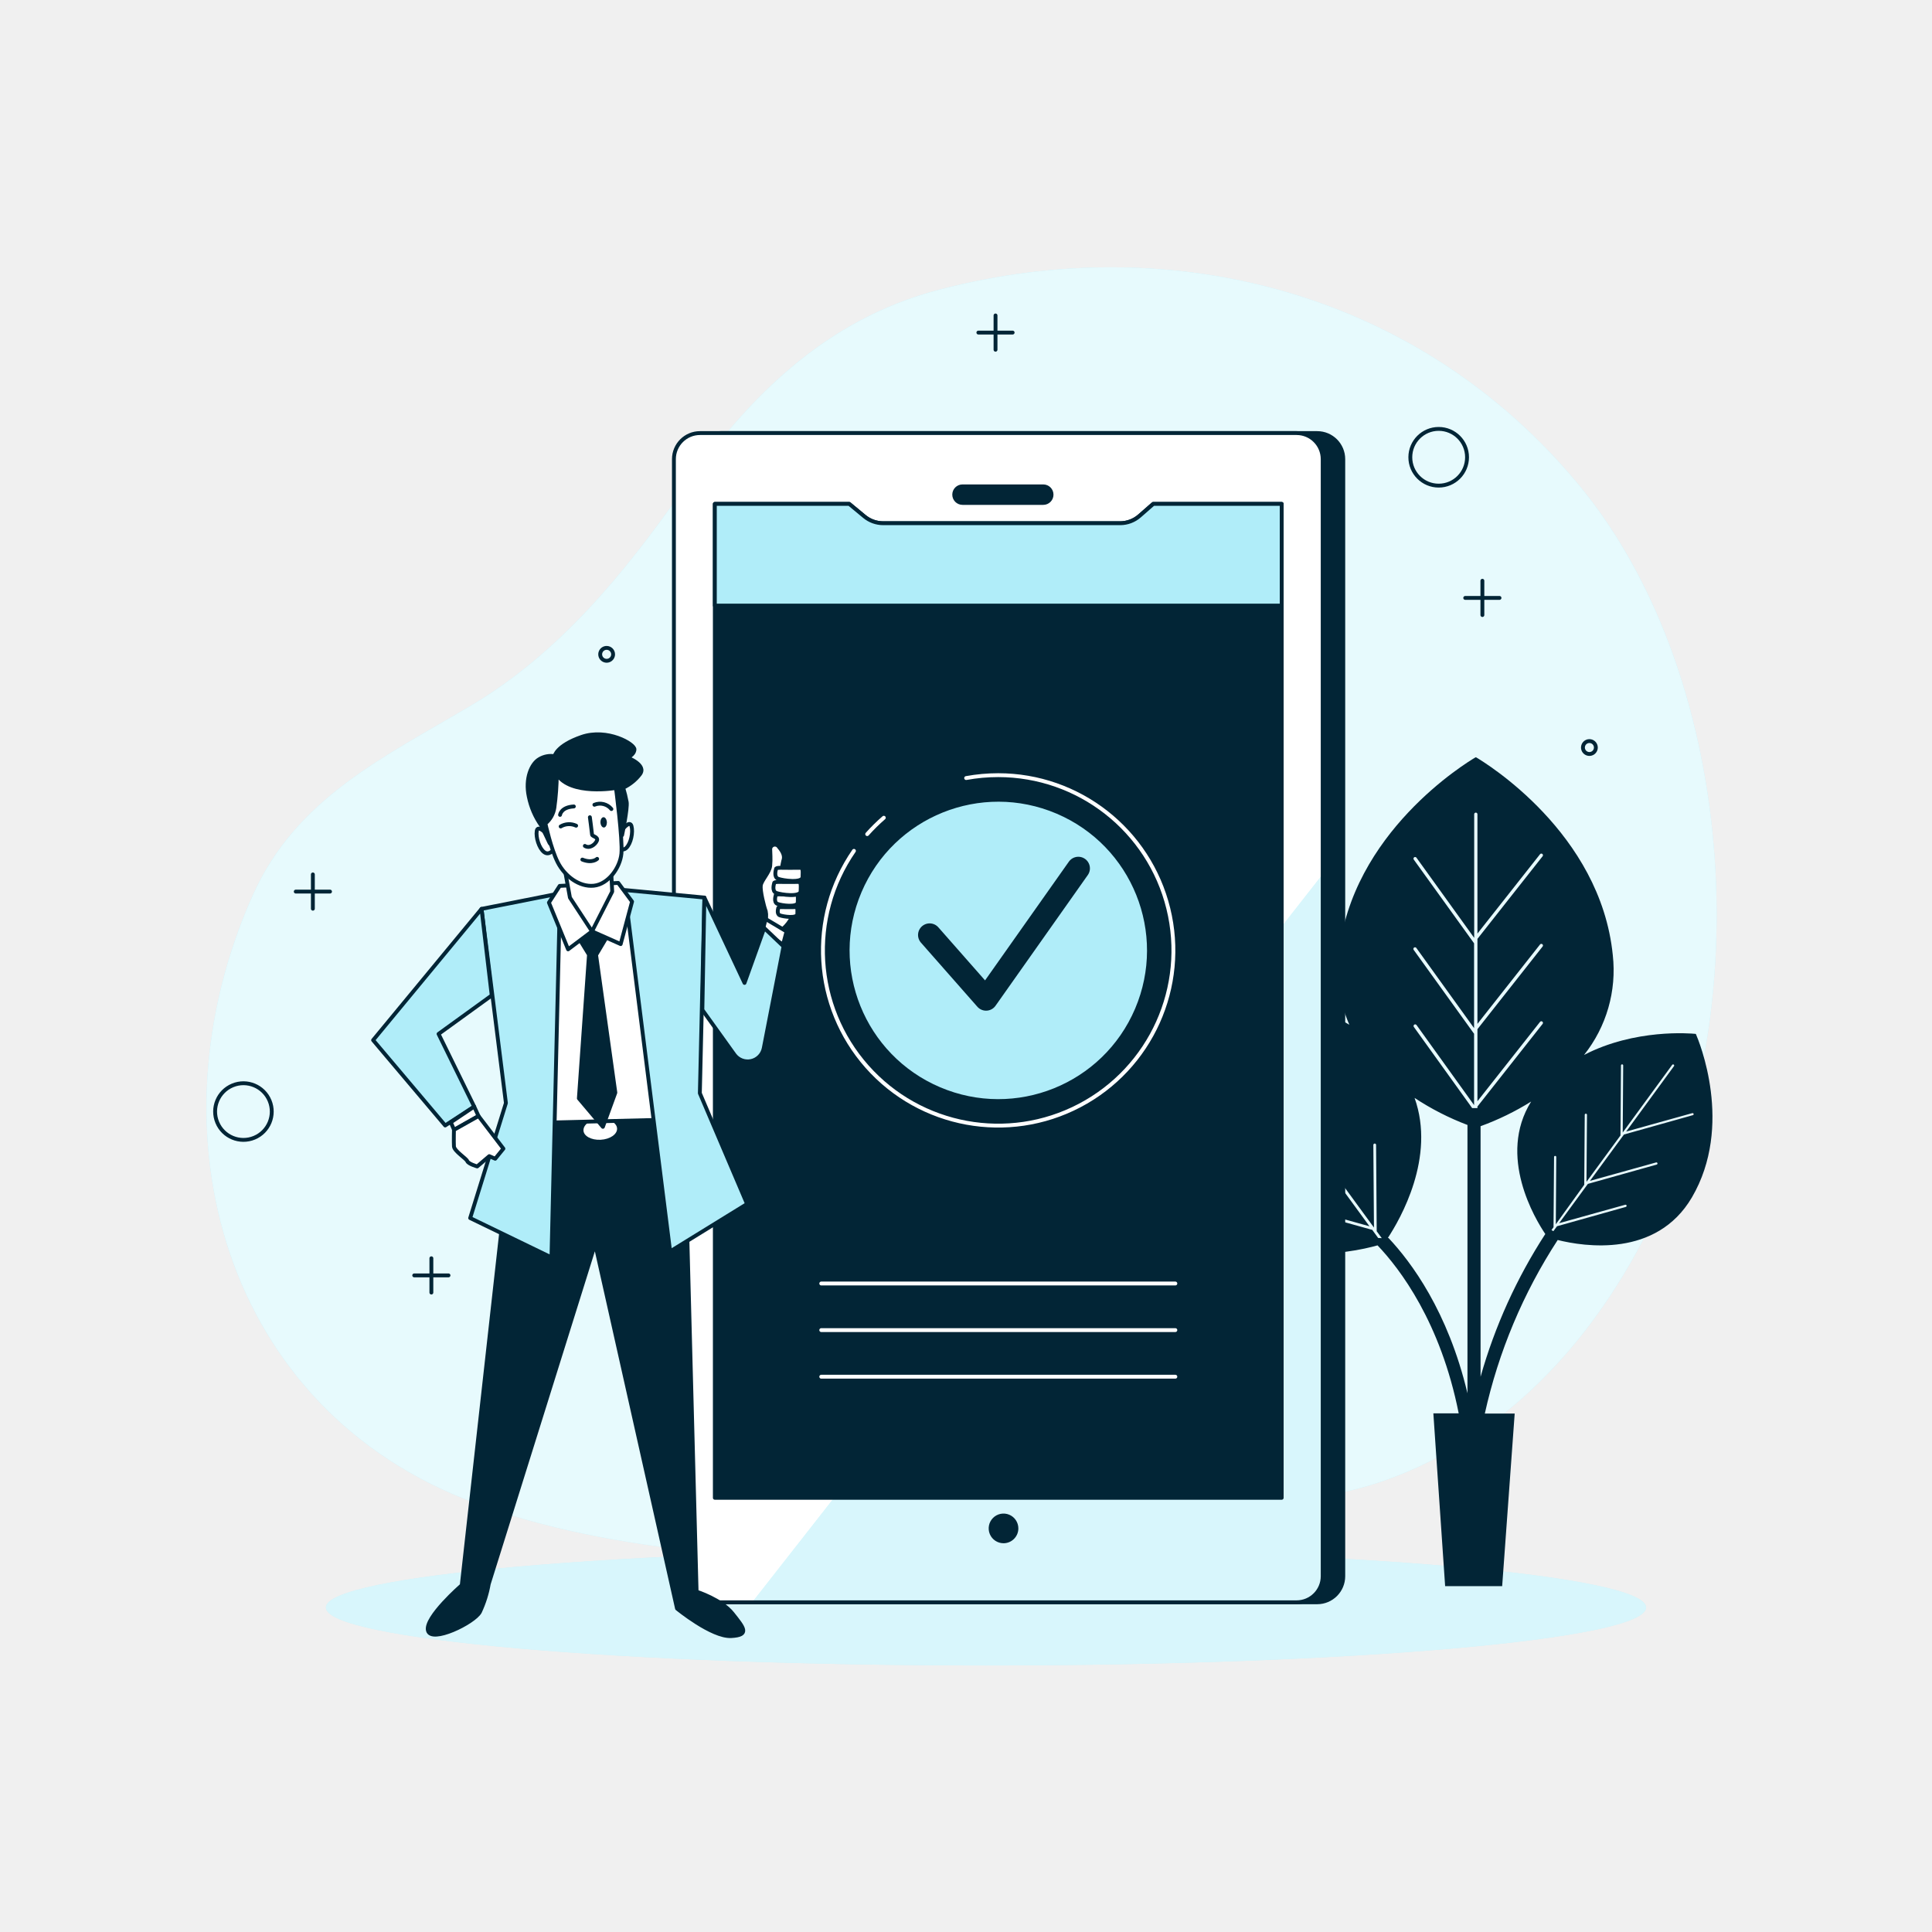
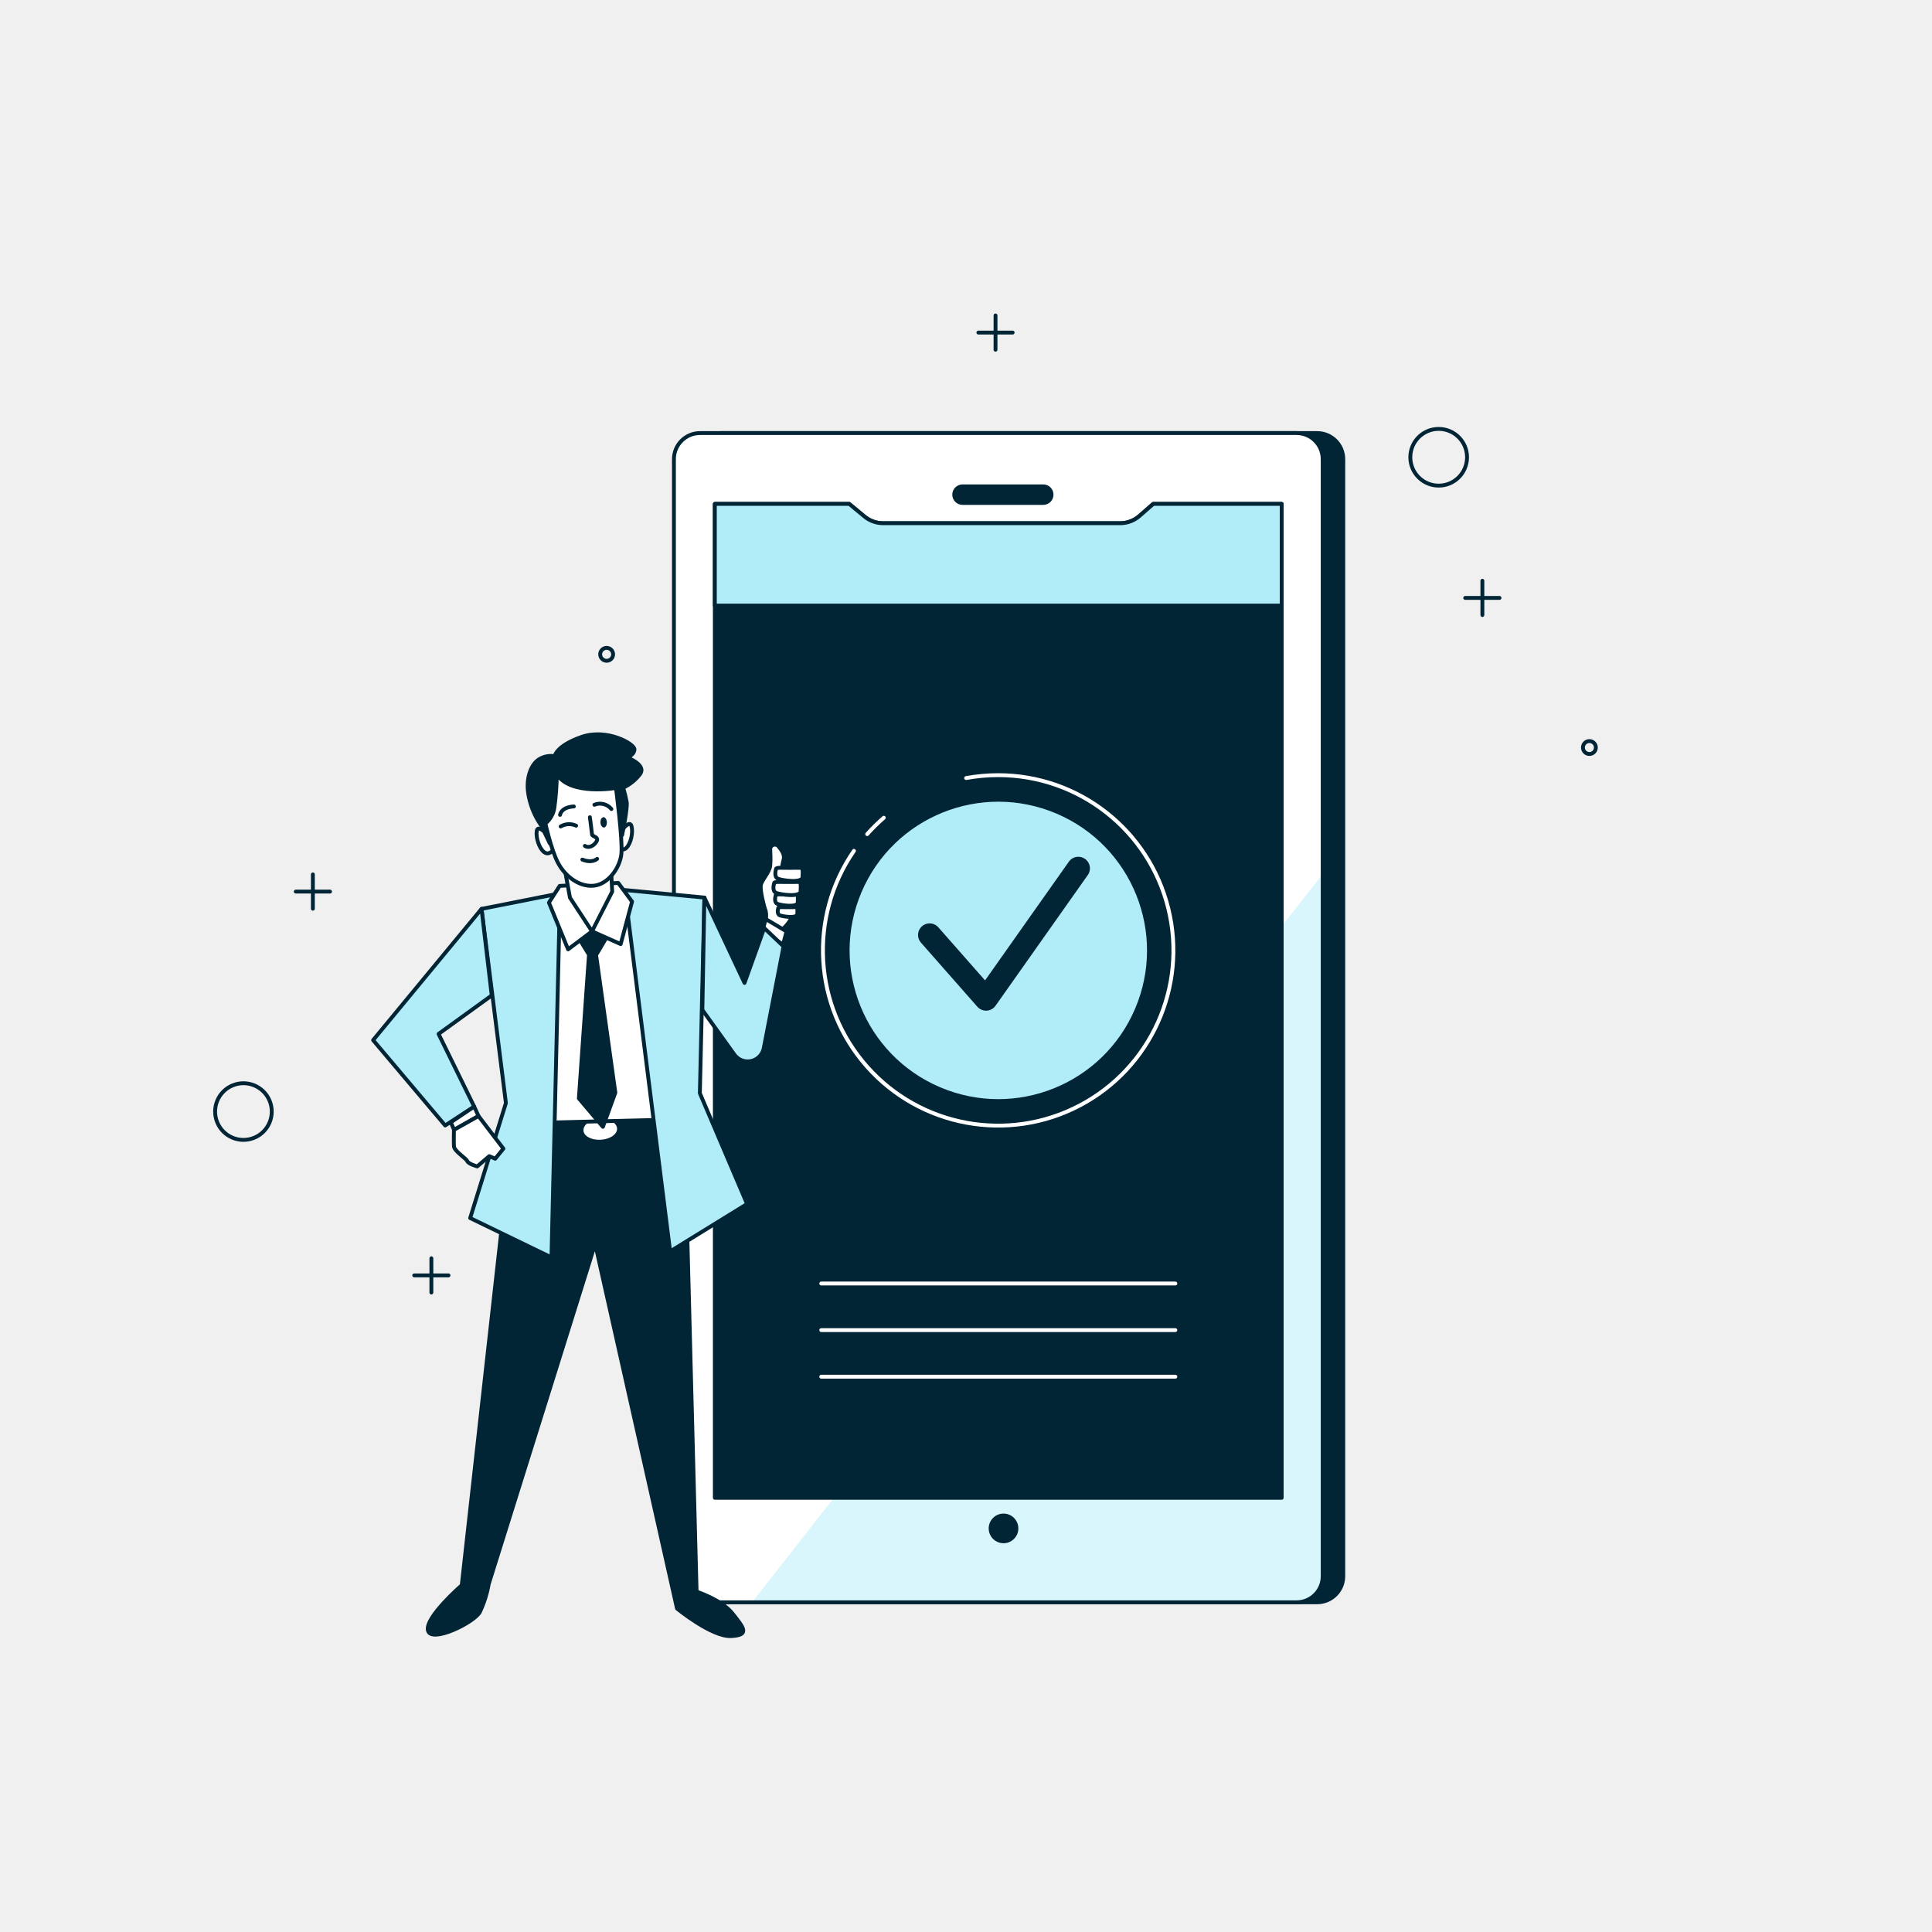
<svg xmlns="http://www.w3.org/2000/svg" viewBox="0 0 500 500">
  <defs>
    <clippath id="clip-path">
      <rect x="174.41" y="112.08" width="167.9" height="302.59" rx="6.75" style="fill:#fff;stroke:#022536;stroke-linecap:round;stroke-linejoin:round" />
    </clippath>
  </defs>
-   <g id="background-simple">
-     <path d="M342,387s48-3,81-62,27-149-14-199S304,59,243,75c-29.72,7.79-49.54,28-66.67,52.38-14.92,21.24-31.7,41.7-54.28,55.14-22.36,13.3-45.35,23.92-56.64,49.2C37.93,293.28,58,364.88,123,389,193,415,310,401,342,387Z" style="fill:#B0EDF9" />
-     <path d="M342,387s48-3,81-62,27-149-14-199S304,59,243,75c-29.72,7.79-49.54,28-66.67,52.38-14.92,21.24-31.7,41.7-54.28,55.14-22.36,13.3-45.35,23.92-56.64,49.2C37.93,293.28,58,364.88,123,389,193,415,310,401,342,387Z" style="fill:#fff;opacity:0.7" />
-   </g>
-   <g id="Ground">
-     <ellipse cx="255.17" cy="416.02" rx="170.83" ry="15" style="fill:#B0EDF9" />
-     <ellipse cx="255.17" cy="416.02" rx="170.83" ry="15" style="fill:#fff;opacity:0.5" />
-   </g>
  <g id="Graphics">
    <line x1="80.97" y1="226.3" x2="80.97" y2="235.17" style="fill:none;stroke:#022536;stroke-linecap:round;stroke-linejoin:round" />
    <line x1="85.41" y1="230.74" x2="76.54" y2="230.74" style="fill:none;stroke:#022536;stroke-linecap:round;stroke-linejoin:round" />
    <line x1="383.64" y1="150.3" x2="383.64" y2="159.17" style="fill:none;stroke:#022536;stroke-linecap:round;stroke-linejoin:round" />
    <line x1="388.07" y1="154.74" x2="379.2" y2="154.74" style="fill:none;stroke:#022536;stroke-linecap:round;stroke-linejoin:round" />
    <line x1="257.64" y1="81.64" x2="257.64" y2="90.51" style="fill:none;stroke:#022536;stroke-linecap:round;stroke-linejoin:round" />
    <line x1="262.07" y1="86.07" x2="253.2" y2="86.07" style="fill:none;stroke:#022536;stroke-linecap:round;stroke-linejoin:round" />
    <line x1="111.64" y1="325.64" x2="111.64" y2="334.51" style="fill:none;stroke:#022536;stroke-linecap:round;stroke-linejoin:round" />
    <line x1="116.07" y1="330.07" x2="107.2" y2="330.07" style="fill:none;stroke:#022536;stroke-linecap:round;stroke-linejoin:round" />
    <path d="M379.67,118.33a7.34,7.34,0,1,1-7.34-7.33A7.34,7.34,0,0,1,379.67,118.33Z" style="fill:none;stroke:#022536;stroke-linecap:round;stroke-linejoin:round" />
    <circle cx="63" cy="287.67" r="7.33" transform="translate(-105.29 46.01) rotate(-22.5)" style="fill:none;stroke:#022536;stroke-linecap:round;stroke-linejoin:round" />
    <path d="M413,193.33a1.67,1.67,0,1,1-3.33,0,1.67,1.67,0,0,1,3.33,0Z" style="fill:none;stroke:#022536;stroke-linecap:round;stroke-linejoin:round" />
    <path d="M158.67,169.33a1.67,1.67,0,1,1-1.67-1.66A1.67,1.67,0,0,1,158.67,169.33Z" style="fill:none;stroke:#022536;stroke-linecap:round;stroke-linejoin:round" />
-   </g>
-   <g id="Plants">
-     <path d="M438.92,267.67l0-.05h-.06l0-.05,0,0c-1.39-.14-15.78-1.37-28.91,5.45a35.19,35.19,0,0,0,7.44-25.83c-3.17-31.7-33.08-49.84-35.39-51.2V196l-.07,0-.07,0V196c-2.31,1.36-32.22,19.5-35.39,51.2a35.28,35.28,0,0,0,2.74,18c-16.84-10.07-36.48-8.37-38.29-8.19l0-.06,0,.07h-.07l0,.05c-.89,2.05-12.13,29.08,1.37,52.05,12.08,20.54,37.41,15.11,44.29,13.18,5.78,6.07,16.32,19.89,21,43.47h-6.56L374,410.49h14.76L392,365.83h-7.73a136.5,136.5,0,0,1,18.86-44.92c6.89,1.72,25.53,4.62,34.72-11C448.77,291.26,439.65,269.34,438.92,267.67Zm-57.46-.17-15.6-21.67a.42.42,0,0,1,.09-.59.43.43,0,0,1,.6.09l14.94,20.75V244.13l0,0-15.6-21.66a.43.43,0,0,1,.09-.6.44.44,0,0,1,.6.1l14.94,20.75v-32a.42.42,0,0,1,.42-.42.42.42,0,0,1,.42.42v30.89l16.2-20.54a.42.42,0,0,1,.67.52l-16.87,21.39v22l16.2-20.55a.43.43,0,0,1,.6-.07.42.42,0,0,1,.07.59l-16.87,21.4V285l16.2-20.54a.42.42,0,0,1,.67.52l-16.87,21.39v.41H381l-15.09-21a.43.43,0,0,1,.09-.6.44.44,0,0,1,.6.1L381.49,286V267.46Zm-24.79,52.89-1.53-2.1-22-6.12a.37.37,0,0,1-.24-.44.36.36,0,0,1,.44-.25l21.08,5.88-9.17-12.54-22-6.12a.36.36,0,0,1-.25-.44.37.37,0,0,1,.44-.24l21.09,5.88-10.84-14.84-22-6.12a.34.34,0,0,1-.24-.43.35.35,0,0,1,.43-.25l21.09,5.88-15.25-20.86a.36.36,0,0,1,.08-.5.34.34,0,0,1,.49.08l15.78,21.58L334,267.05a.37.37,0,0,1,.36-.36.36.36,0,0,1,.35.36l.16,22.33h0l10.84,14.83-.16-21.39a.36.36,0,1,1,.71,0l.16,22.34h0l9.16,12.53-.16-21.39a.36.36,0,0,1,.36-.35.35.35,0,0,1,.35.35l.16,22.34h0l1.31,1.79Zm2.5,0c3.2-4.87,12.44-20.86,6.92-36.25a69.72,69.72,0,0,0,13.69,7v69.44c-5.07-21.28-14.61-34-20.43-40.19Zm24,35.91V291.46a69.34,69.34,0,0,0,13.09-6.38c-8.81,14.12,1.06,30.43,3.66,34.28A135.77,135.77,0,0,0,383.17,356.3Zm54.92-67.69-17.81,5-8.8,12,17.11-4.77a.28.28,0,0,1,.36.2.29.29,0,0,1-.2.35l-17.81,5-7.44,10.17,17.11-4.77a.29.29,0,0,1,.35.2.3.3,0,0,1-.2.36l-17.81,5-.94,1.28c-.17-.1-.33-.19-.49-.3l.53-.73h0l.14-18.12a.29.29,0,1,1,.57,0l-.12,17.36L410,306.62h0l.13-18.12a.28.28,0,0,1,.29-.28.29.29,0,0,1,.29.29l-.13,17.35,8.8-12h0l.13-18.12a.29.29,0,0,1,.29-.29.28.28,0,0,1,.28.29l-.12,17.35,12.8-17.51a.29.29,0,0,1,.4-.06.28.28,0,0,1,.06.4l-12.37,16.93,17.11-4.77a.29.29,0,0,1,.35.2A.27.27,0,0,1,438.09,288.61Z" style="fill:#022536" />
  </g>
  <g id="Device">
    <rect x="179.74" y="112.08" width="167.9" height="302.59" rx="6.75" style="fill:#022536;stroke:#022536;stroke-linecap:round;stroke-linejoin:round" />
    <rect x="174.41" y="112.08" width="167.9" height="302.59" rx="6.75" style="fill:#fff" />
    <g style="clip-path:url(#clip-path)">
      <path d="M342.31,226.26,194.67,414.68h140.9a6.75,6.75,0,0,0,6.74-6.75Z" style="fill:#B0EDF9" />
      <path d="M342.31,226.26,194.67,414.68h140.9a6.75,6.75,0,0,0,6.74-6.75Z" style="fill:#fff;opacity:0.5" />
    </g>
    <rect x="174.41" y="112.08" width="167.9" height="302.59" rx="6.75" style="fill:none;stroke:#022536;stroke-linecap:round;stroke-linejoin:round" />
    <path d="M270,130.16h-20.9a2.15,2.15,0,0,1-2.15-2.15h0a2.14,2.14,0,0,1,2.15-2.14H270a2.14,2.14,0,0,1,2.14,2.14h0A2.14,2.14,0,0,1,270,130.16Z" style="fill:#022536;stroke:#022536;stroke-linecap:round;stroke-linejoin:round" />
    <path d="M331.7,387.63H185V130.41h34.77l3.91,3.24a7.6,7.6,0,0,0,4.86,1.76h61.35a7.61,7.61,0,0,0,5-1.9l3.54-3.1H331.7Z" style="fill:#022536;stroke:#022536;stroke-linecap:round;stroke-linejoin:round" />
    <line x1="212.54" y1="332.17" x2="304.18" y2="332.17" style="fill:none;stroke:#fff;stroke-linecap:round;stroke-linejoin:round" />
    <line x1="212.54" y1="344.23" x2="304.18" y2="344.23" style="fill:none;stroke:#fff;stroke-linecap:round;stroke-linejoin:round" />
    <line x1="212.54" y1="356.29" x2="304.18" y2="356.29" style="fill:none;stroke:#fff;stroke-linecap:round;stroke-linejoin:round" />
    <path d="M221,220.2a45.35,45.35,0,1,0,37.33-19.59,46.22,46.22,0,0,0-8.29.75" style="fill:none;stroke:#fff;stroke-linecap:round;stroke-linejoin:round" />
    <path d="M228.73,211.63a46.5,46.5,0,0,0-4.3,4.24" style="fill:none;stroke:#fff;stroke-linecap:round;stroke-linejoin:round" />
    <circle cx="258.36" cy="245.95" r="38.48" transform="translate(-69.16 387.29) rotate(-66.93)" style="fill:#B0EDF9" />
    <polyline points="240.59 241.97 255.19 258.56 279.07 224.73" style="fill:none;stroke:#022536;stroke-linecap:round;stroke-linejoin:round;stroke-width:6px" />
    <path d="M294.93,133.51a7.61,7.61,0,0,1-5,1.9H228.56a7.6,7.6,0,0,1-4.86-1.76l-3.91-3.24H185v26.31H331.7V130.41H298.47Z" style="fill:#B0EDF9;stroke:#022536;stroke-linecap:round;stroke-linejoin:round" />
    <path d="M263.05,395.56a3.34,3.34,0,1,0-3.33,3.33A3.34,3.34,0,0,0,263.05,395.56Z" style="fill:#022536;stroke:#022536;stroke-linecap:round;stroke-linejoin:round" />
  </g>
  <g id="character-1">
    <path d="M132.58,293.26l-13.08,117s-9.59,8.34-8.75,11.71,11.91-2,13.44-4.78a28.85,28.85,0,0,0,2.3-7.28l27.54-88,21.18,94.37s9,7.39,14,7.14,3.22-2.22.37-5.83-9.3-5.67-9.3-5.67l-3.18-121.63Z" style="fill:#022536;stroke:#022536;stroke-linecap:round;stroke-linejoin:round" />
    <rect x="132.56" y="289.36" width="44" height="6" transform="translate(-14.64 8.22) rotate(-2.91)" style="fill:#022536;stroke:#022536;stroke-linecap:round;stroke-linejoin:round" />
    <path d="M159.7,292.05c.07,1.49-1.82,2.79-4.24,2.92S151,294,151,292.5s1.83-2.79,4.24-2.91S159.62,290.57,159.7,292.05Z" style="fill:#fff" />
    <polygon points="152.17 230.57 135.65 235.41 137.7 290.63 176.45 289.67 171.55 232.59 152.17 230.57" style="fill:#fff;stroke:#022536;stroke-linecap:round;stroke-linejoin:round" />
    <polygon points="144.94 231.19 142.72 325.42 121.68 315.23 130.93 285.47 124.62 235.22 144.94 231.19" style="fill:#B0EDF9;stroke:#022536;stroke-linecap:round;stroke-linejoin:round" />
    <polygon points="161.67 230.34 173.43 323.86 193.34 311.59 181.12 282.92 182.3 232.29 161.67 230.34" style="fill:#B0EDF9;stroke:#022536;stroke-linecap:round;stroke-linejoin:round" />
    <polygon points="149.15 241.74 152.43 247.08 149.81 284.26 156.03 291.62 159.25 282.78 154.27 247.15 157.34 241.99 152.88 236.21 149.15 241.74" style="fill:#022536;stroke:#022536;stroke-linecap:round;stroke-linejoin:round" />
    <polygon points="153.21 241.03 147.02 245.69 142.06 233.59 144.85 229.27 160 228.5 163.58 233.33 160.63 244.33 153.21 241.03" style="fill:#fff;stroke:#022536;stroke-linecap:round;stroke-linejoin:round" />
    <polygon points="146.11 224.62 147.5 232.31 153.21 241.03 158.44 230.75 158.11 224.26 146.11 224.62" style="fill:#fff;stroke:#022536;stroke-linecap:round;stroke-linejoin:round" />
    <polygon points="124.62 235.22 96.56 269.19 115.21 291.27 122.72 286.39 113.5 267.58 127.26 257.62 124.62 235.22" style="fill:#B0EDF9;stroke:#022536;stroke-linecap:round;stroke-linejoin:round" />
    <polygon points="122.72 286.39 123.84 288.83 117.52 292.41 116.67 290.45 122.72 286.39" style="fill:#fff;stroke:#022536;stroke-linecap:round;stroke-linejoin:round" />
    <path d="M123.84,288.83l6.44,8.44-2.12,2.61-1.54-.67-3.12,2.66s-2.28-.64-2.57-1.37-3.38-2.59-3.45-3.83,0-4.26,0-4.26Z" style="fill:#fff;stroke:#022536;stroke-linecap:round;stroke-linejoin:round" />
    <path d="M197.93,238.92a5.47,5.47,0,0,0,.24-3.11c-.46-1.19-1.48-5.31-1.28-6.67s2.26-3.34,2.44-5.1,0-3.37,0-4.32a1.21,1.21,0,0,1,2.26-.52c1,1.16,1.6,2.35,1.12,3.58a17.05,17.05,0,0,0-.46,4.2s1.6,2.21,2.48,3.65.8,5.21.21,6.72a9.41,9.41,0,0,1-2.28,3l.1,2.6Z" style="fill:#fff;stroke:#022536;stroke-linecap:round;stroke-linejoin:round" />
    <path d="M200.85,224.9s-.7,2.06.53,2.53,6.26,1.17,6.31-.45.15-2.43-.66-2.39-4.58,0-4.58,0S200.7,224.5,200.85,224.9Z" style="fill:#fff;stroke:#022536;stroke-linecap:round;stroke-linejoin:round" />
    <path d="M201.42,235s-.5,1.53.39,1.88,4.51.88,4.54-.33.1-1.81-.48-1.78-3.3,0-3.3,0S201.31,234.68,201.42,235Z" style="fill:#fff;stroke:#022536;stroke-linecap:round;stroke-linejoin:round" />
    <path d="M200.75,231.73s-.58,1.78.45,2.19,5.22,1,5.26-.38.12-2.1-.56-2.07-3.82,0-3.82,0S200.62,231.39,200.75,231.73Z" style="fill:#fff;stroke:#022536;stroke-linecap:round;stroke-linejoin:round" />
    <path d="M200.36,228.56s-.7,2.06.54,2.53,6.25,1.17,6.3-.45.15-2.43-.66-2.39-4.58,0-4.58,0S200.21,228.17,200.36,228.56Z" style="fill:#fff;stroke:#022536;stroke-linecap:round;stroke-linejoin:round" />
    <polygon points="197.36 240.97 198.14 237.83 203.56 241.06 202.65 244.47 197.36 240.97" style="fill:#fff;stroke:#022536;stroke-linecap:round;stroke-linejoin:round" />
    <path d="M182.3,232.29l10.38,22.09,5.1-14.21,5,4.76-5.12,26.34a4.24,4.24,0,0,1-7.6,1.66l-8.29-11.57Z" style="fill:#B0EDF9;stroke:#022536;stroke-linecap:round;stroke-linejoin:round" />
    <path d="M141.28,215.64s-2.1-2.24-2.37-.6.58,4.47,1.9,5.48,2.48-.66,2.48-.66Z" style="fill:#fff;stroke:#022536;stroke-linecap:round;stroke-linejoin:round" />
    <path d="M161.13,214.63s1.85-2.44,2.3-.84-.13,4.51-1.34,5.65-2.54-.41-2.54-.41Z" style="fill:#fff;stroke:#022536;stroke-linecap:round;stroke-linejoin:round" />
    <path d="M142.12,217.94l-2-4.23a19.78,19.78,0,0,1-3.27-7.57c-1-4.64.65-8.5,2.75-9.69a5.78,5.78,0,0,1,3.93-.74s.4-2.72,7-5,13.78,1.83,13.67,3.27-1.87,2.08-1.87,2.08,5.14,1.9,3.28,4.33a11.8,11.8,0,0,1-4.33,3.47,34.28,34.28,0,0,1,.91,3.73c.26,1.61-1.19,8.53-1.19,8.53l-3.55-9.73-11.14.57s-.66,4.72-1.84,6.4a8.81,8.81,0,0,0-1.22,4.2S142.73,219.34,142.12,217.94Z" style="fill:#022536;stroke:#022536;stroke-linecap:round;stroke-linejoin:round" />
    <path d="M144.1,200.36a66.09,66.09,0,0,1-.63,8.68,6.53,6.53,0,0,1-2.32,4.08s1.42,6.59,3.22,10.1,5.54,6.39,9.31,6,6.78-4.67,7.14-8.29-1.41-17-1.41-17S147.63,206,144.1,200.36Z" style="fill:#fff;stroke:#022536;stroke-linecap:round;stroke-linejoin:round" />
    <path d="M145.1,213.89a4.3,4.3,0,0,1,4-.2" style="fill:none;stroke:#022536;stroke-linecap:round;stroke-linejoin:round" />
    <path d="M144.94,210.89s.23-2,3.57-2.18" style="fill:none;stroke:#022536;stroke-linecap:round;stroke-linejoin:round" />
    <path d="M153.83,208.27a3.82,3.82,0,0,1,4.4,1.11" style="fill:none;stroke:#022536;stroke-linecap:round;stroke-linejoin:round" />
    <path d="M152.66,211.5s.53,4,.56,4.49,1.7.58,1.25,1.6-1.9,2.1-3.11,1.33" style="fill:none;stroke:#022536;stroke-linecap:round;stroke-linejoin:round" />
    <path d="M154.54,222.27s-1.27,1.23-3.83.19" style="fill:none;stroke:#022536;stroke-linecap:round;stroke-linejoin:round" />
    <path d="M157.07,212.78c0,.74-.31,1.36-.77,1.38s-.86-.56-.9-1.29.31-1.35.77-1.38S157,212.05,157.07,212.78Z" style="fill:#022536" />
  </g>
</svg>
